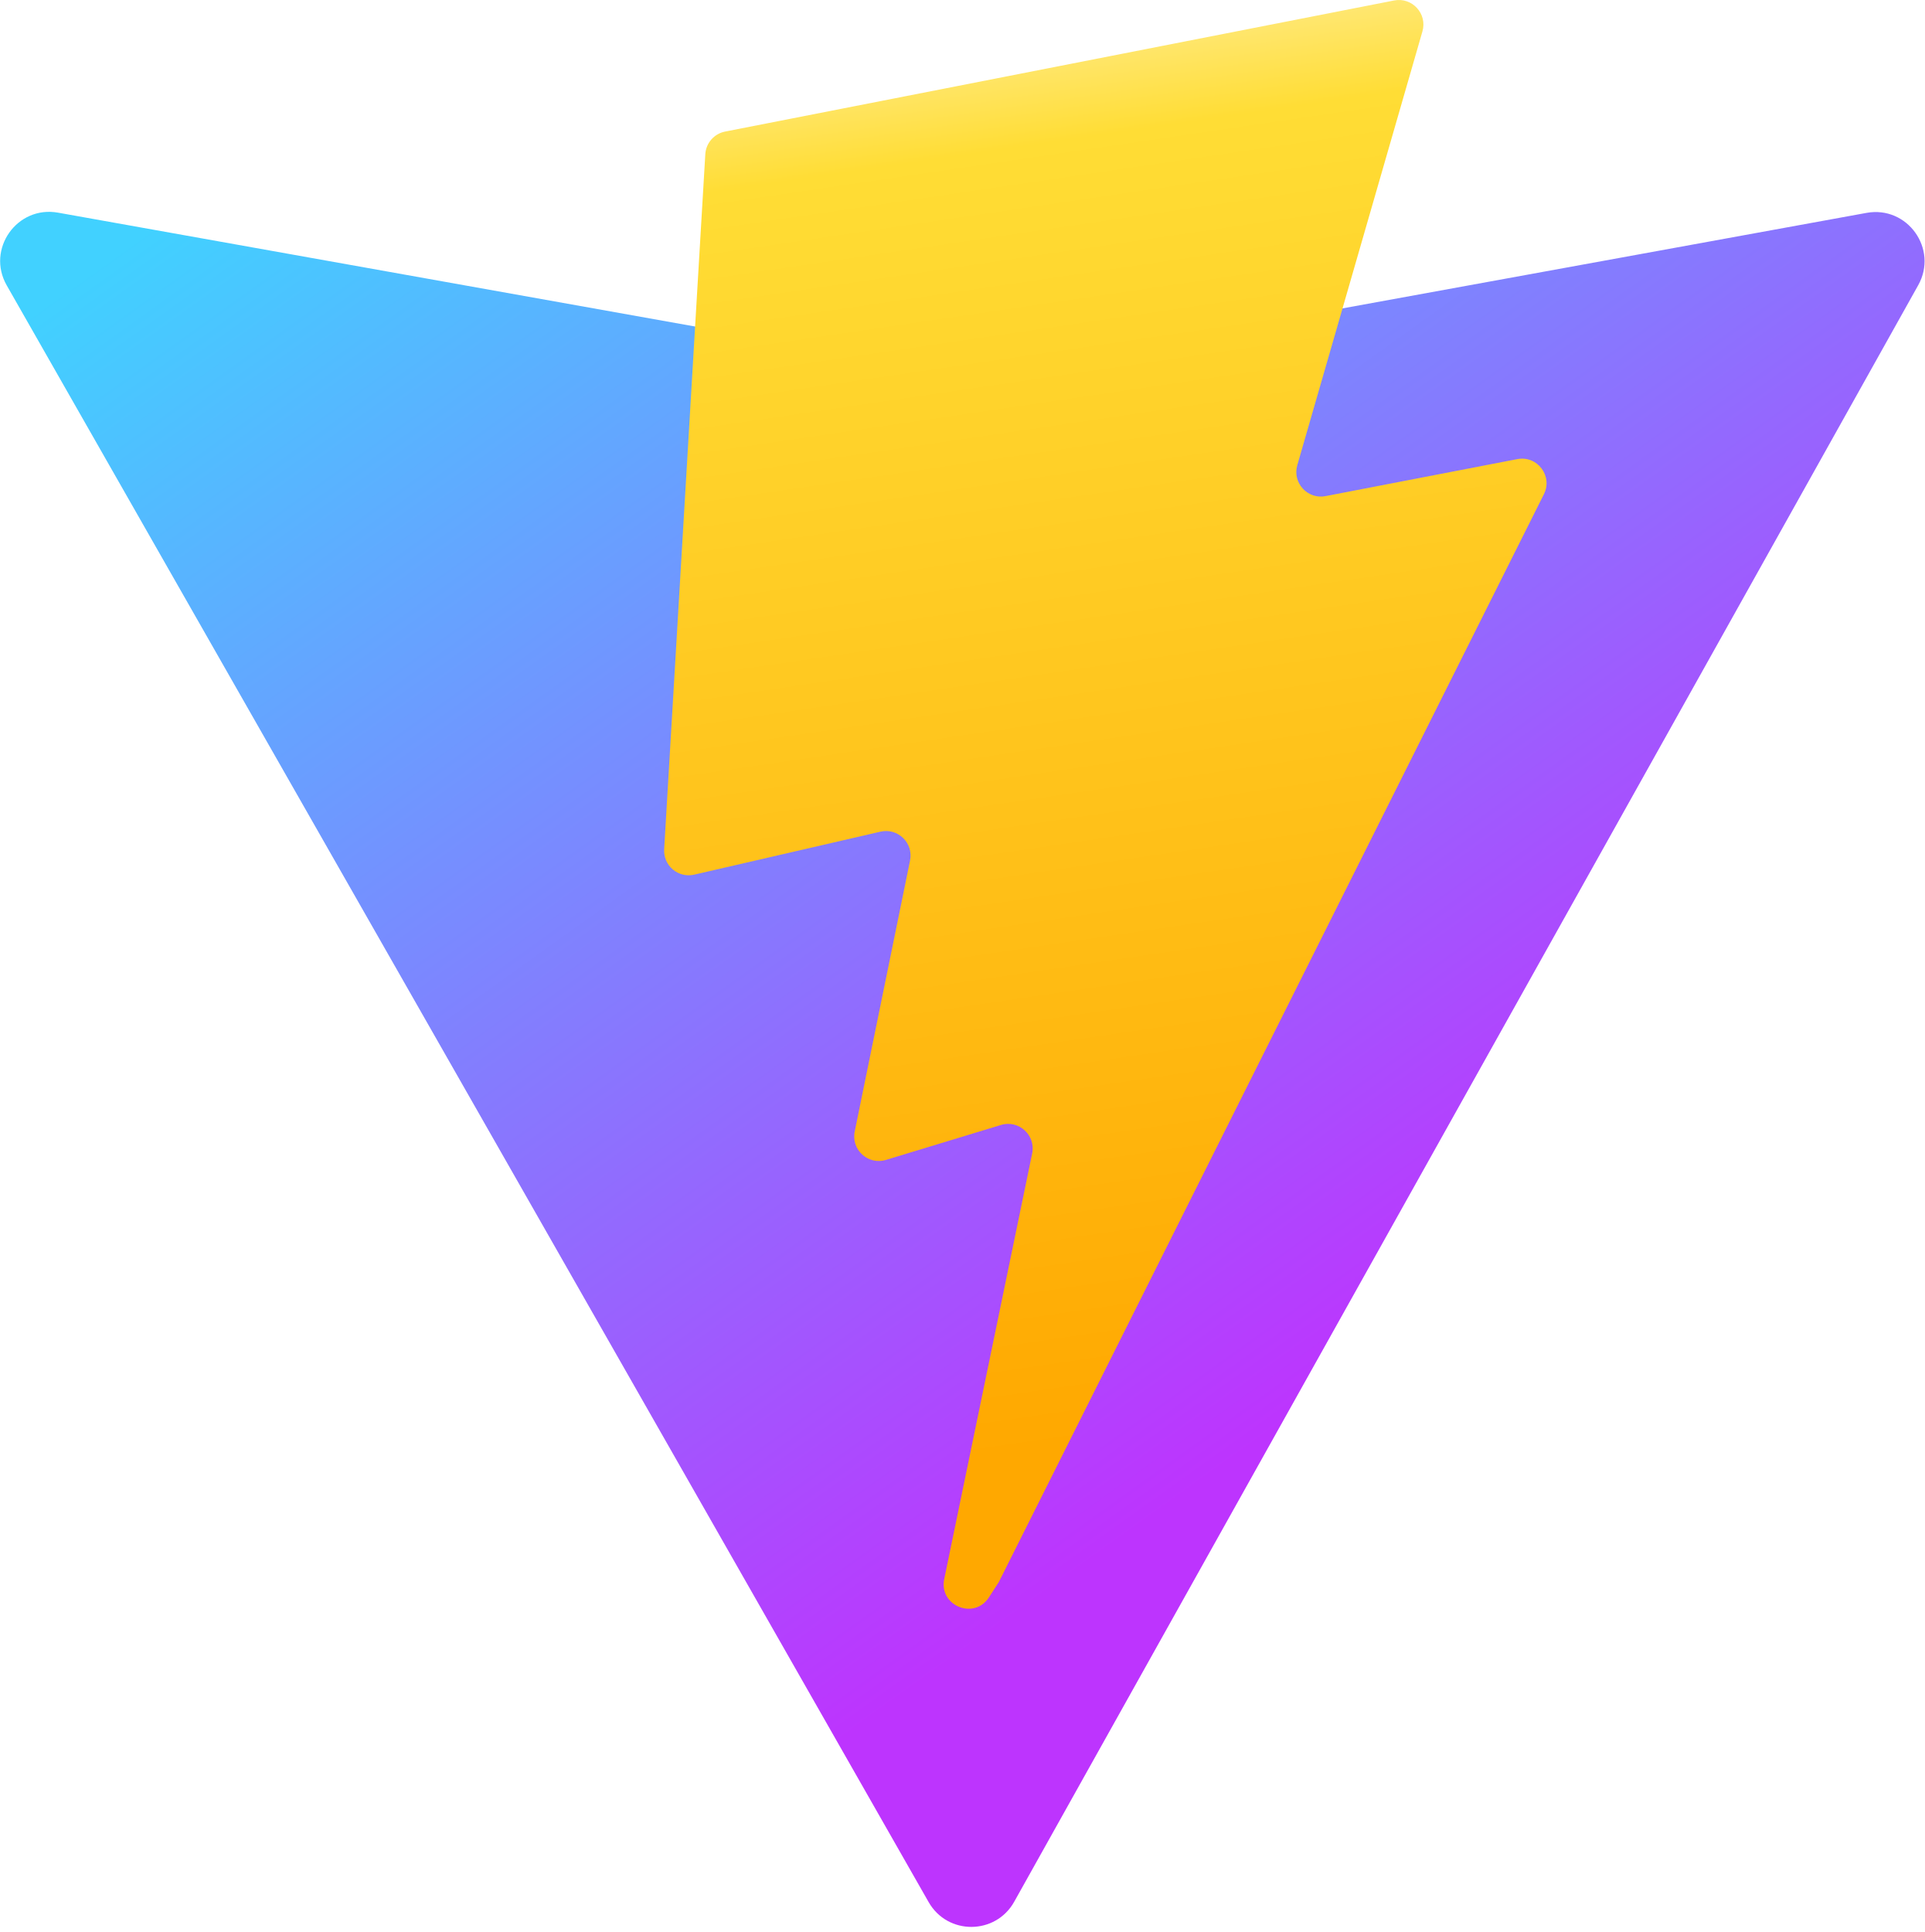
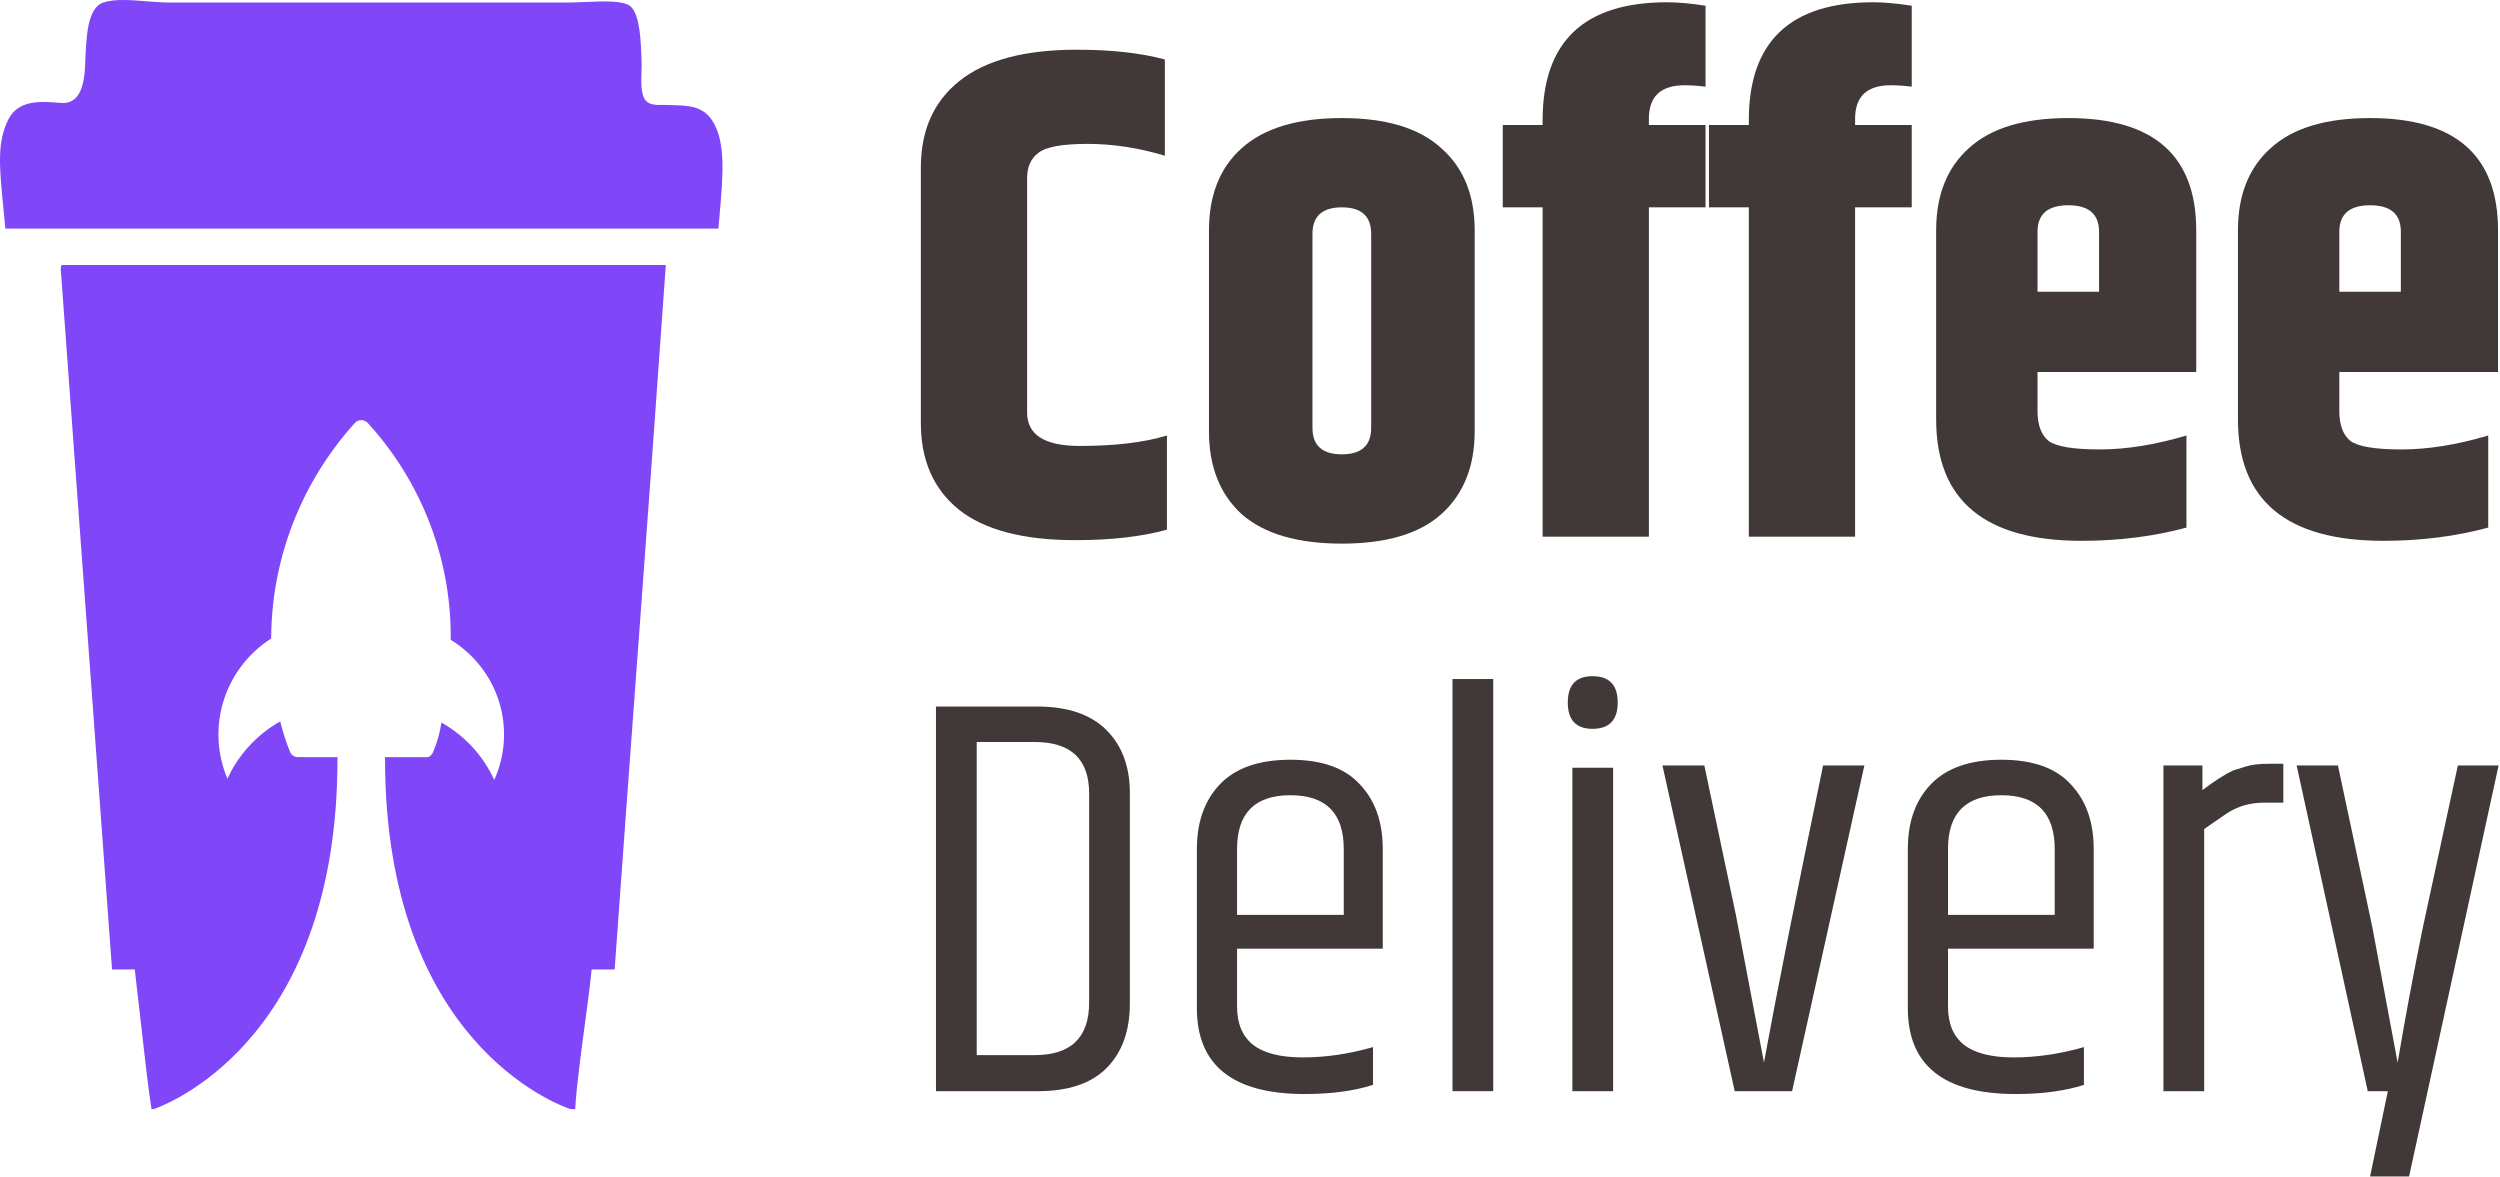
- <svg xmlns="http://www.w3.org/2000/svg" aria-hidden="true" role="img" class="iconify iconify--logos" width="31.88" height="32" preserveAspectRatio="xMidYMid meet" viewBox="0 0 256 257">
-   <defs>
-     <linearGradient id="IconifyId1813088fe1fbc01fb466" x1="-.828%" x2="57.636%" y1="7.652%" y2="78.411%">
-       <stop offset="0%" stop-color="#41D1FF" />
-       <stop offset="100%" stop-color="#BD34FE" />
-     </linearGradient>
-     <linearGradient id="IconifyId1813088fe1fbc01fb467" x1="43.376%" x2="50.316%" y1="2.242%" y2="89.03%">
-       <stop offset="0%" stop-color="#FFEA83" />
-       <stop offset="8.333%" stop-color="#FFDD35" />
-       <stop offset="100%" stop-color="#FFA800" />
-     </linearGradient>
-   </defs>
-   <path fill="url(#IconifyId1813088fe1fbc01fb466)" d="M255.153 37.938L134.897 252.976c-2.483 4.44-8.862 4.466-11.382.048L.875 37.958c-2.746-4.814 1.371-10.646 6.827-9.67l120.385 21.517a6.537 6.537 0 0 0 2.322-.004l117.867-21.483c5.438-.991 9.574 4.796 6.877 9.62Z" />
-   <path fill="url(#IconifyId1813088fe1fbc01fb467)" d="M185.432.063L96.44 17.501a3.268 3.268 0 0 0-2.634 3.014l-5.474 92.456a3.268 3.268 0 0 0 3.997 3.378l24.777-5.718c2.318-.535 4.413 1.507 3.936 3.838l-7.361 36.047c-.495 2.426 1.782 4.5 4.151 3.78l15.304-4.649c2.372-.72 4.652 1.36 4.15 3.788l-11.698 56.621c-.732 3.542 3.979 5.473 5.943 2.437l1.313-2.028l72.516-144.72c1.215-2.423-.88-5.186-3.54-4.672l-25.505 4.922c-2.396.462-4.435-1.77-3.759-4.114l16.646-57.705c.677-2.35-1.37-4.583-3.769-4.113Z" />
+ <svg xmlns="http://www.w3.org/2000/svg" width="85" height="40" viewBox="0 0 85 40" fill="none">
+   <path d="M24.218 4.102C23.893 3.606 23.419 3.591 22.88 3.575C22.818 3.573 22.756 3.572 22.694 3.569C22.646 3.567 22.593 3.568 22.538 3.568C22.319 3.572 22.063 3.576 21.934 3.392C21.784 3.179 21.799 2.767 21.81 2.426C21.814 2.319 21.817 2.218 21.815 2.134C21.794 1.343 21.75 0.504 21.445 0.223C21.215 0.012 20.527 0.041 19.892 0.068C19.686 0.077 19.486 0.086 19.309 0.086H5.796C5.524 0.086 5.239 0.063 4.958 0.042C4.412 -0.001 3.885 -0.042 3.511 0.086C2.968 0.271 2.931 1.247 2.896 2.165L2.894 2.215C2.865 2.973 2.677 3.558 2.055 3.499C1.33 3.432 0.609 3.41 0.282 4.066C-0.105 4.842 -0.025 5.654 0.118 7.108C0.138 7.316 0.16 7.537 0.182 7.772H24.426C24.44 7.6 24.455 7.43 24.47 7.263C24.583 5.954 24.682 4.814 24.218 4.102Z" fill="#8047F8" />
+   <path fill-rule="evenodd" clip-rule="evenodd" d="M2.07 9.215C2.449 14.339 2.823 19.47 3.198 24.601L3.198 24.604C3.401 27.39 3.605 30.176 3.809 32.961H4.582C4.635 33.397 4.695 33.935 4.759 34.502C4.888 35.654 5.03 36.926 5.15 37.708H5.236C6.024 37.42 11.471 35.092 11.474 25.822C11.473 25.795 11.473 25.769 11.476 25.743H10.13C10.065 25.742 10.002 25.72 9.951 25.681C9.899 25.641 9.862 25.586 9.846 25.524C9.715 25.2 9.609 24.866 9.529 24.526C8.738 24.974 8.109 25.656 7.733 26.477C7.376 25.637 7.329 24.698 7.601 23.827C7.873 22.955 8.446 22.206 9.22 21.709C9.229 19.004 10.242 16.397 12.066 14.38L12.095 14.355C12.148 14.309 12.216 14.284 12.286 14.283C12.327 14.284 12.367 14.293 12.404 14.309C12.441 14.326 12.475 14.35 12.503 14.38C14.348 16.4 15.355 19.032 15.324 21.753C16.112 22.236 16.697 22.985 16.969 23.861C17.241 24.737 17.183 25.681 16.804 26.518C16.43 25.696 15.801 25.012 15.008 24.567C14.959 24.897 14.87 25.219 14.742 25.527C14.698 25.658 14.609 25.743 14.521 25.743H13.085C13.088 25.758 13.089 25.774 13.09 25.79L13.091 25.794V25.801C13.091 25.815 13.091 25.829 13.091 25.842C13.11 35.378 18.902 37.543 19.39 37.708H19.557C19.6 36.957 19.739 35.921 19.874 34.91C19.967 34.214 20.059 33.53 20.116 32.961H20.898C21.149 29.453 21.407 25.955 21.664 22.456L21.664 22.454L21.665 22.453C21.994 17.979 22.323 13.504 22.638 9.009H2.12C2.061 9.02 2.065 9.117 2.07 9.215ZM12.286 14.283L12.284 14.283H12.287L12.286 14.283Z" fill="#8047F8" />
+   <path d="M31.309 5.698C31.309 4.433 31.745 3.453 32.616 2.757C33.504 2.045 34.835 1.69 36.61 1.69C37.783 1.69 38.781 1.8 39.605 2.022V5.295C38.718 5.026 37.838 4.892 36.967 4.892C36.111 4.892 35.556 4.995 35.303 5.2C35.049 5.39 34.922 5.674 34.922 6.054V14.024C34.922 14.783 35.516 15.162 36.705 15.162C37.909 15.162 38.9 15.044 39.676 14.807V18.009C38.821 18.246 37.783 18.365 36.562 18.365C34.787 18.365 33.464 18.017 32.593 17.321C31.737 16.625 31.309 15.645 31.309 14.38V5.698Z" fill="#403937" />
+   <path d="M46.62 7.952C46.62 7.351 46.288 7.05 45.622 7.05C44.956 7.05 44.624 7.351 44.624 7.952V14.546C44.624 15.147 44.956 15.447 45.622 15.447C46.288 15.447 46.62 15.147 46.62 14.546V7.952ZM41.105 7.833C41.105 6.631 41.478 5.698 42.223 5.034C42.983 4.354 44.117 4.014 45.622 4.014C47.128 4.014 48.253 4.354 48.998 5.034C49.758 5.698 50.139 6.631 50.139 7.833V14.664C50.139 15.866 49.758 16.807 48.998 17.487C48.253 18.151 47.128 18.483 45.622 18.483C44.117 18.483 42.983 18.151 42.223 17.487C41.478 16.807 41.105 15.866 41.105 14.664V7.833Z" fill="#403937" />
+   <path d="M52.449 4.085C52.449 1.413 53.86 0.077 56.681 0.077C57.045 0.077 57.481 0.116 57.988 0.195V2.947C57.734 2.915 57.497 2.899 57.275 2.899C56.467 2.899 56.062 3.279 56.062 4.038V4.251H57.988V7.05H56.062V18.246H52.449V7.05H51.094V4.251H52.449V4.085Z" fill="#403937" />
+   <path d="M59.46 4.085C59.46 1.413 60.87 0.077 63.691 0.077C64.056 0.077 64.492 0.116 64.999 0.195V2.947C64.745 2.915 64.508 2.899 64.286 2.899C63.477 2.899 63.073 3.279 63.073 4.038V4.251H64.999V7.05H63.073V18.246H59.46V7.05H58.105V4.251H59.46V4.085Z" fill="#403937" />
+   <path d="M65.829 14.261V7.833C65.829 6.631 66.201 5.698 66.946 5.034C67.691 4.354 68.816 4.014 70.322 4.014C73.222 4.014 74.672 5.287 74.672 7.833V12.648H69.276V13.976C69.276 14.451 69.403 14.791 69.656 14.996C69.926 15.186 70.504 15.281 71.392 15.281C72.295 15.281 73.278 15.123 74.339 14.807V17.938C73.23 18.238 72.041 18.388 70.774 18.388C67.477 18.388 65.829 17.012 65.829 14.261ZM69.276 9.92H71.368V7.88C71.368 7.28 71.019 6.979 70.322 6.979C69.625 6.979 69.276 7.28 69.276 7.88V9.92Z" fill="#403937" />
+   <path d="M76.09 14.261V7.833C76.09 6.631 76.462 5.698 77.207 5.034C77.952 4.354 79.077 4.014 80.583 4.014C83.483 4.014 84.933 5.287 84.933 7.833V12.648H79.537V13.976C79.537 14.451 79.664 14.791 79.917 14.996C80.187 15.186 80.765 15.281 81.653 15.281C82.556 15.281 83.538 15.123 84.6 14.807V17.938C83.491 18.238 82.302 18.388 81.034 18.388C77.738 18.388 76.09 17.012 76.09 14.261ZM79.537 9.92H81.629V7.88C81.629 7.28 81.28 6.979 80.583 6.979C79.886 6.979 79.537 7.28 79.537 7.88V9.92Z" fill="#403937" />
+   <path d="M37.031 26.98C37.031 25.812 36.413 25.228 35.178 25.228H33.208V35.874H35.178C36.413 35.874 37.031 35.277 37.031 34.083V26.98ZM31.823 24.021H35.255C36.296 24.021 37.083 24.287 37.616 24.819C38.149 25.351 38.415 26.065 38.415 26.96V34.122C38.415 35.044 38.155 35.77 37.635 36.302C37.115 36.834 36.335 37.1 35.294 37.1H31.823V24.021Z" fill="#403937" />
+   <path d="M40.694 34.278V28.867C40.694 27.946 40.955 27.213 41.475 26.668C42.008 26.11 42.807 25.831 43.874 25.831C44.94 25.831 45.727 26.11 46.234 26.668C46.754 27.213 47.014 27.946 47.014 28.867V32.254H42.06V34.22C42.06 34.804 42.242 35.238 42.606 35.524C42.97 35.809 43.536 35.952 44.303 35.952C45.07 35.952 45.863 35.835 46.682 35.602V36.886C46.032 37.094 45.259 37.197 44.361 37.197C41.917 37.197 40.694 36.224 40.694 34.278ZM42.06 31.106H45.688V28.867C45.688 27.648 45.083 27.038 43.874 27.038C42.664 27.038 42.06 27.648 42.06 28.867V31.106Z" fill="#403937" />
+   <path d="M49.385 23.087H50.77V37.1H49.385V23.087Z" fill="#403937" />
+   <path d="M54.144 24.78C53.585 24.78 53.305 24.482 53.305 23.885C53.305 23.288 53.585 22.99 54.144 22.99C54.716 22.99 55.002 23.288 55.002 23.885C55.002 24.482 54.716 24.78 54.144 24.78ZM53.461 26.104H54.846V37.1H53.461V26.104Z" fill="#403937" />
+   <path d="M61.985 26.026H63.389L60.931 37.1H58.981L56.523 26.026H57.947L59.02 31.106L59.975 36.127C60.366 33.973 61.035 30.606 61.985 26.026Z" fill="#403937" />
+   <path d="M64.866 34.278V28.867C64.866 27.946 65.126 27.213 65.647 26.668C66.18 26.11 66.979 25.831 68.046 25.831C69.112 25.831 69.899 26.11 70.406 26.668C70.926 27.213 71.186 27.946 71.186 28.867V32.254H66.232V34.22C66.232 34.804 66.414 35.238 66.778 35.524C67.142 35.809 67.707 35.952 68.475 35.952C69.242 35.952 70.035 35.835 70.854 35.602V36.886C70.204 37.094 69.43 37.197 68.533 37.197C66.089 37.197 64.866 36.224 64.866 34.278ZM66.232 31.106H69.86V28.867C69.86 27.648 69.255 27.038 68.046 27.038C66.836 27.038 66.232 27.648 66.232 28.867V31.106Z" fill="#403937" />
+   <path d="M77.146 25.968H77.633V27.291H76.97C76.502 27.291 76.079 27.414 75.702 27.661C75.585 27.739 75.332 27.914 74.942 28.186V37.1H73.557V26.026H74.883V26.863C74.922 26.837 75.02 26.766 75.176 26.649C75.345 26.532 75.442 26.467 75.468 26.454C75.507 26.428 75.592 26.376 75.722 26.299C75.865 26.221 75.969 26.175 76.034 26.162C76.112 26.136 76.216 26.104 76.346 26.065C76.541 26 76.808 25.968 77.146 25.968Z" fill="#403937" />
+   <path d="M83.567 26.026H84.952L81.909 40H80.583L81.187 37.1H80.504L78.086 26.026H79.49L80.661 31.534L81.519 36.127C81.779 34.596 82.065 33.065 82.377 31.534L83.567 26.026Z" fill="#403937" />
</svg>
